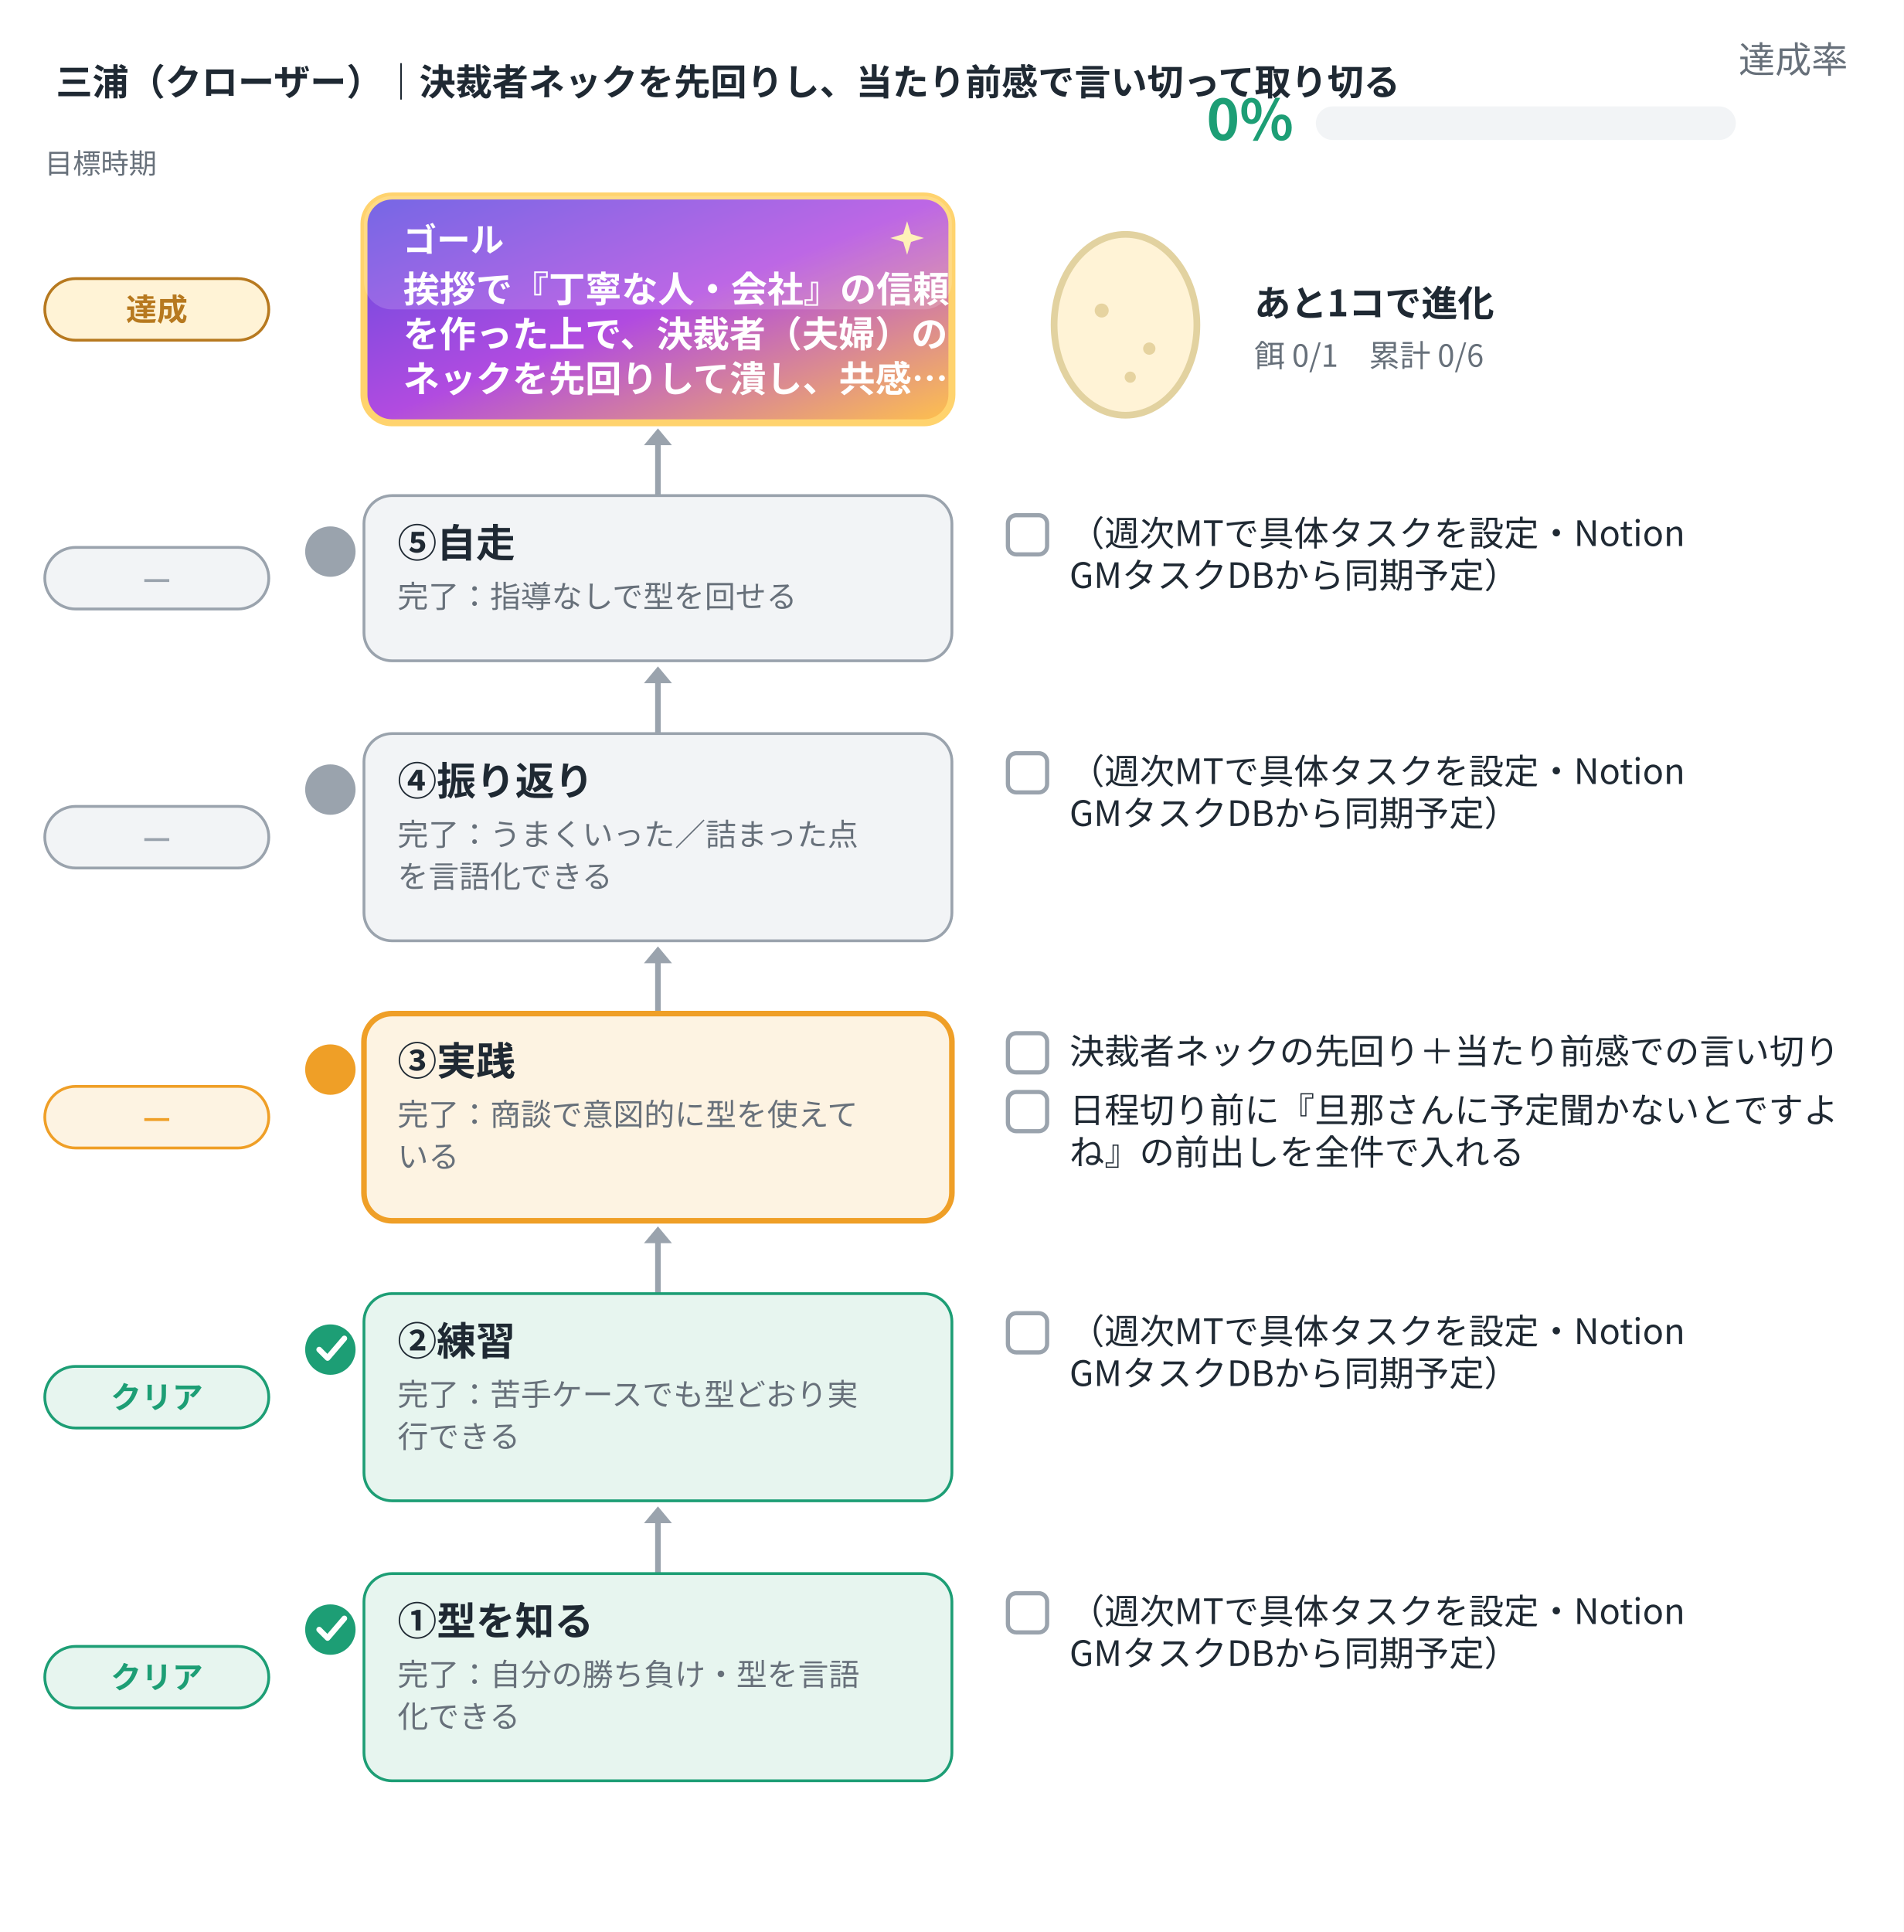
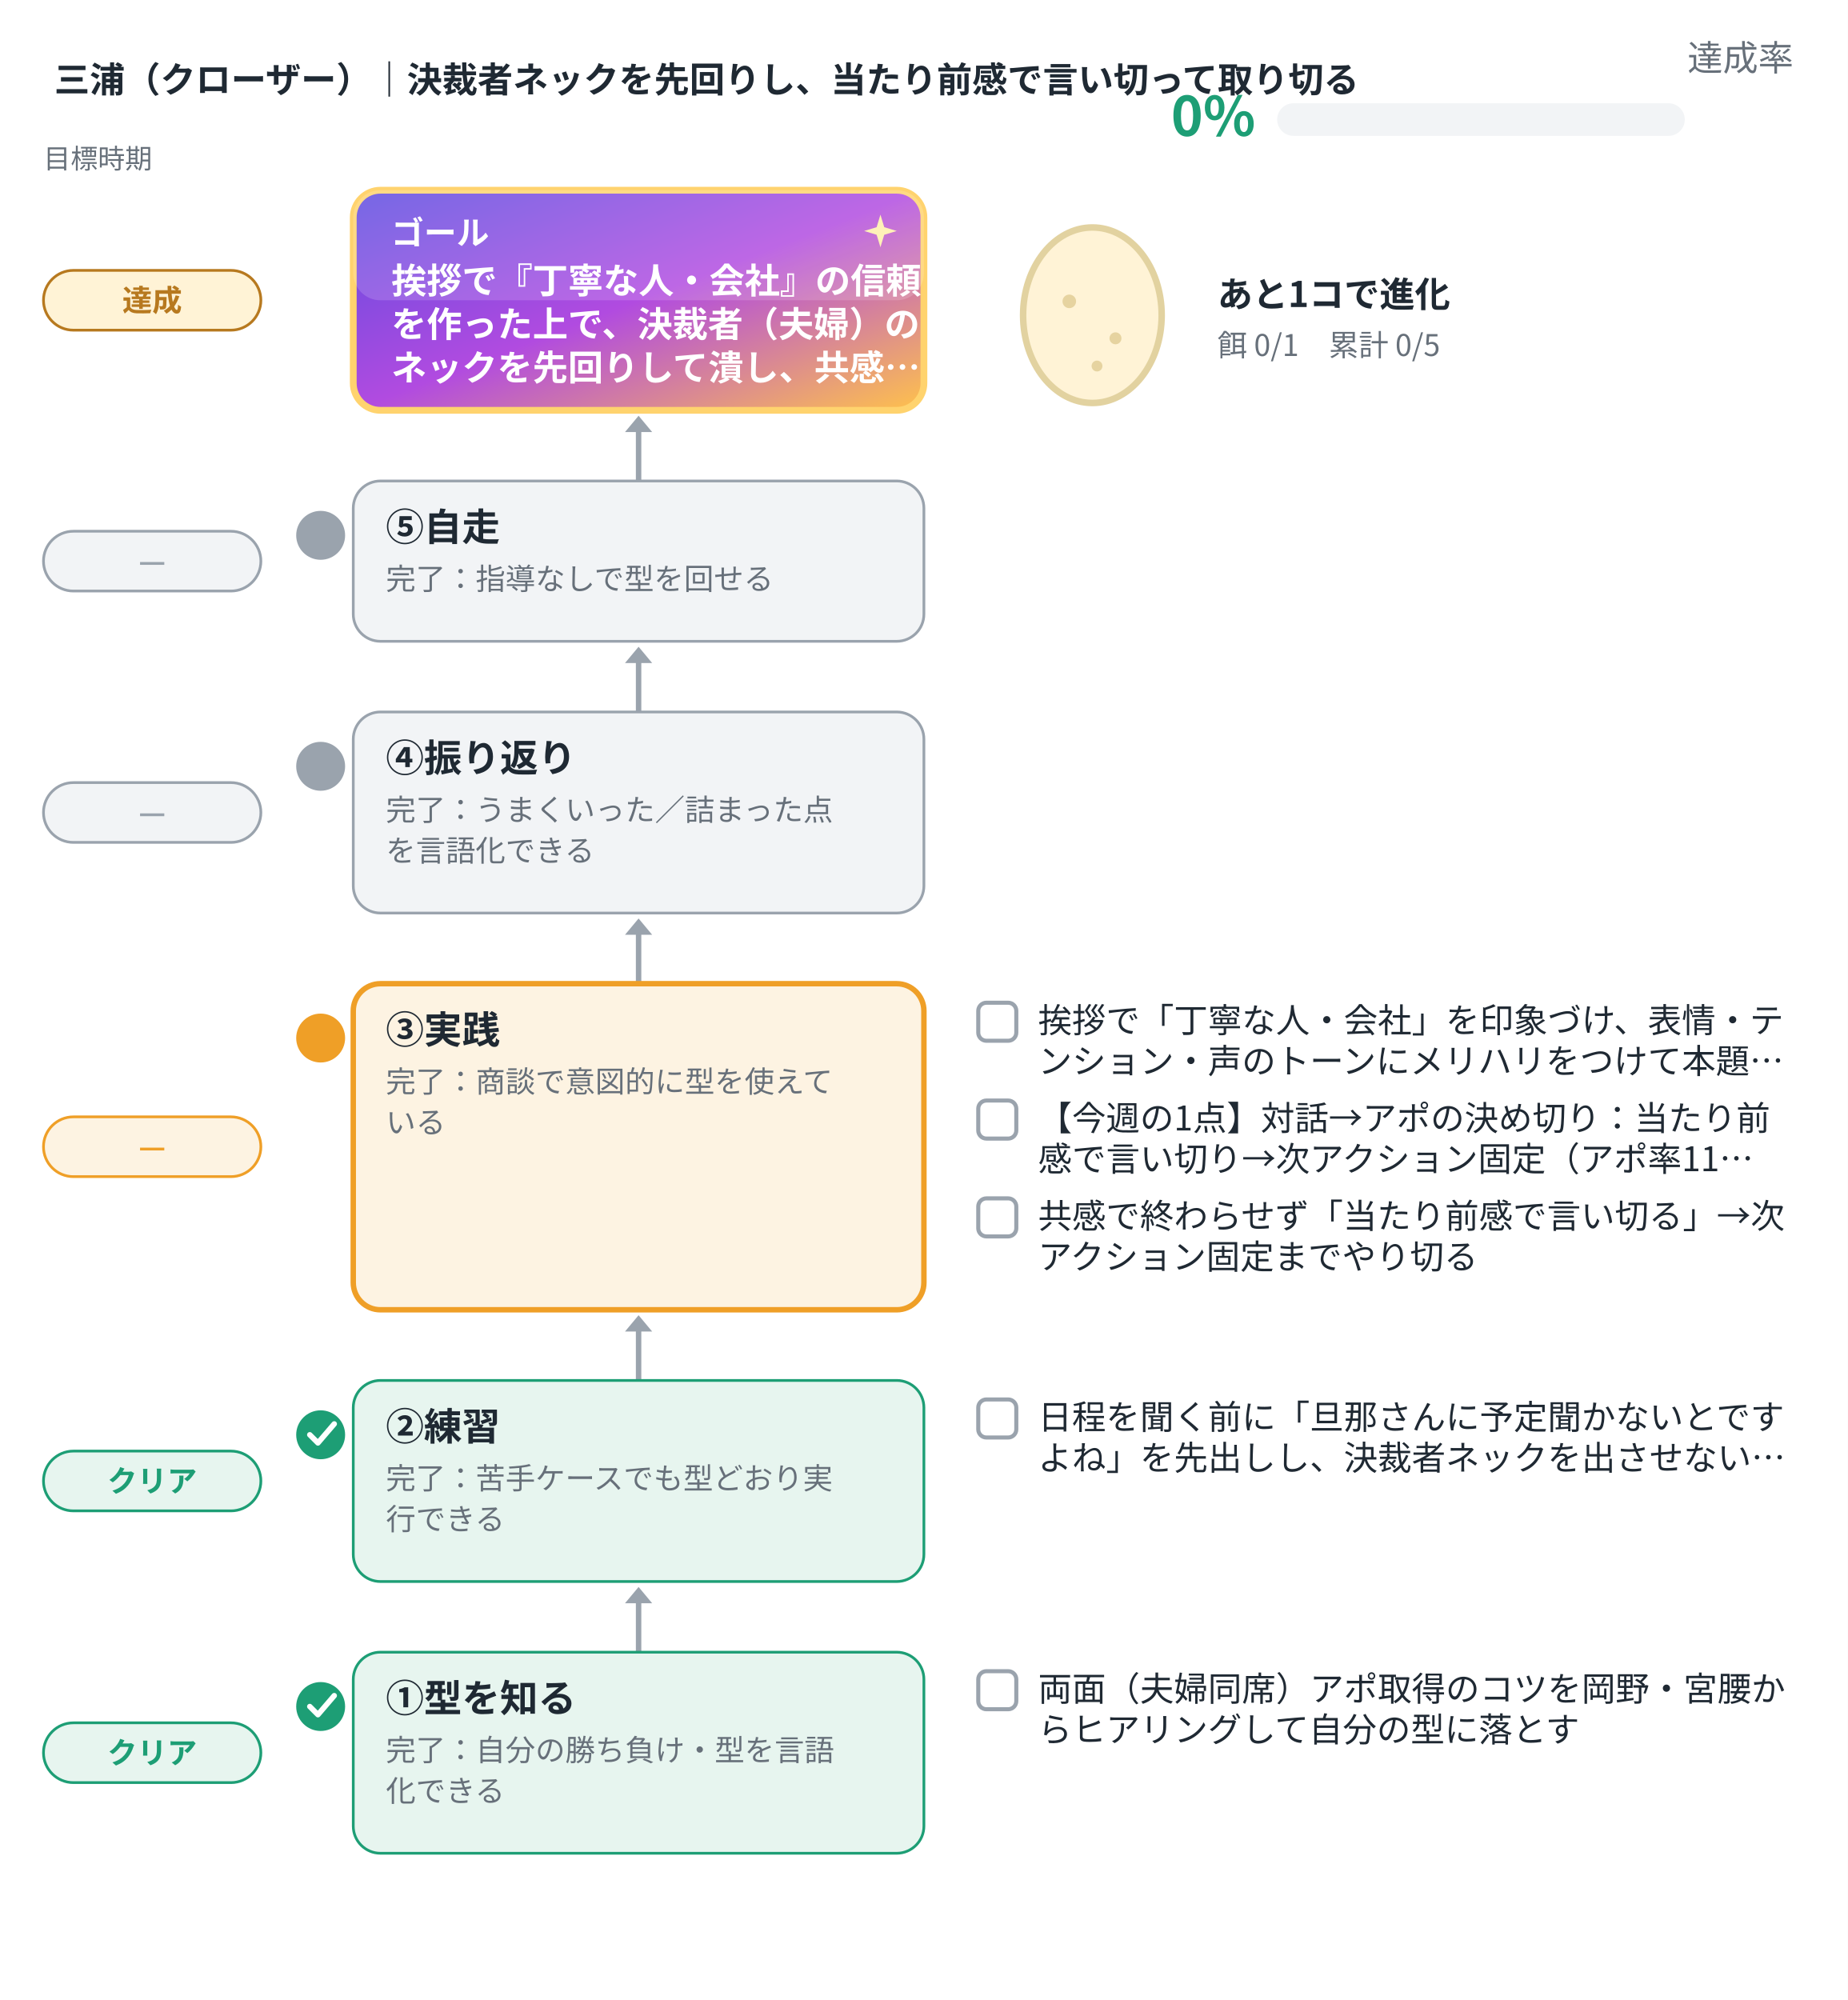
- <svg xmlns="http://www.w3.org/2000/svg" viewBox="0 0 680 690" font-family="Hiragino Sans, 'Noto Sans CJK JP', 'Yu Gothic', sans-serif" width="680" height="690">
+ <svg xmlns="http://www.w3.org/2000/svg" viewBox="0 0 680 736" font-family="Hiragino Sans, 'Noto Sans CJK JP', 'Yu Gothic', sans-serif" width="680" height="736">
  <defs>
    <linearGradient id="goalGrad" x1="0" y1="0" x2="1" y2="1">
      <stop offset="0" stop-color="#5B4BE0" />
      <stop offset="0.5" stop-color="#B14BE0" />
      <stop offset="1" stop-color="#FFC24B" />
    </linearGradient>
    <linearGradient id="phx" x1="0" y1="0" x2="0" y2="1">
      <stop offset="0" stop-color="#FFE259" />
      <stop offset="0.5" stop-color="#FF9A00" />
      <stop offset="1" stop-color="#FF3D00" />
    </linearGradient>
    <linearGradient id="phx2" x1="0" y1="0" x2="0" y2="1">
      <stop offset="0" stop-color="#FFF0A0" />
      <stop offset="1" stop-color="#FF7A00" />
    </linearGradient>
    <linearGradient id="hen" x1="0" y1="0" x2="1" y2="1">
      <stop offset="0" stop-color="#37C9B0" />
      <stop offset="0.6" stop-color="#3DA0E8" />
      <stop offset="1" stop-color="#7A5BE0" />
    </linearGradient>
    <linearGradient id="pcock" x1="0" y1="0" x2="0" y2="1">
      <stop offset="0" stop-color="#2BD0C0" />
      <stop offset="0.55" stop-color="#2E8FD0" />
      <stop offset="1" stop-color="#2E4BB0" />
    </linearGradient>
    <linearGradient id="gold" x1="0" y1="0" x2="0" y2="1">
      <stop offset="0" stop-color="#FFF0A8" />
      <stop offset="0.5" stop-color="#F2C230" />
      <stop offset="1" stop-color="#C8901A" />
    </linearGradient>
  </defs>
-   <rect x="0" y="0" width="680" height="690" fill="#FFFFFF" />
+   <rect x="0" y="0" width="680" height="736" fill="#FFFFFF" />
  <text x="20" y="34" font-size="13" font-weight="700" fill="#1F2933">三浦（クローザー）｜決裁者ネックを先回りし、当たり前感で言い切って取り切る</text>
  <text x="660" y="26" text-anchor="end" font-size="13" fill="#67707A">達成率</text>
  <text x="462" y="50" text-anchor="end" font-size="20" font-weight="700" fill="#1D9E75">0%</text>
  <rect x="470" y="38" width="150" height="12" rx="6" fill="#F2F4F6" />
  <rect x="470" y="38" width="0" height="12" rx="6" fill="#1D9E75" />
  <rect x="130" y="70" width="210" height="81" rx="10" fill="url(#goalGrad)" stroke="#FFD36E" stroke-width="2.5" />
  <rect x="130" y="70" width="210" height="40.5" rx="10" fill="#FFFFFF" opacity="0.16" />
  <text x="144" y="90" font-size="12" font-weight="700" fill="#FFFFFF">ゴール</text>
  <polygon points="324.0,79.0 325.4,83.6 330.0,85.0 325.4,86.4 324.0,91.0 322.6,86.4 318.0,85.0 322.6,83.6" fill="#FFF1B8" />
  <text x="144" y="108" font-size="13" font-weight="600" fill="#FFFFFF">挨拶で『丁寧な人・会社』の信頼</text>
  <text x="144" y="124" font-size="13" font-weight="600" fill="#FFFFFF">を作った上で、決裁者（夫婦）の</text>
  <text x="144" y="140" font-size="13" font-weight="600" fill="#FFFFFF">ネックを先回りして潰し、共感…</text>
  <rect x="16" y="99.5" width="80" height="22" rx="11" fill="#FFF3D6" stroke="#B7791F" stroke-width="1" />
  <text x="56.0" y="114.5" text-anchor="middle" font-size="11" font-weight="700" fill="#B7791F">達成</text>
  <ellipse cx="402.0" cy="116.0" rx="25.5" ry="32.3" fill="#FFF3D6" />
  <ellipse cx="402.0" cy="116.0" rx="25.5" ry="32.3" fill="none" stroke="#E2D2A0" stroke-width="2.4" />
  <circle cx="393.5" cy="110.9" r="2.5" fill="#E6D3A0" />
  <circle cx="410.5" cy="124.5" r="2.2" fill="#E6D3A0" />
  <circle cx="403.7" cy="134.7" r="2.0" fill="#E6D3A0" />
  <text x="448" y="113" font-size="13" font-weight="700" fill="#1F2933">あと1コで進化</text>
-   <text x="448" y="131" font-size="11" fill="#67707A">餌 0/1　累計 0/6</text>
+   <text x="448" y="131" font-size="11" fill="#67707A">餌 0/1　累計 0/5</text>
  <text x="16" y="62" font-size="10" fill="#67707A">目標時期</text>
  <line x1="235.0" y1="177" x2="235.0" y2="157" stroke="#9AA3AD" stroke-width="2" />
  <path d="M230.0,159 L235.0,153 L240.0,159 Z" fill="#9AA3AD" />
  <rect x="130" y="177" width="210" height="59" rx="10" fill="#F2F4F6" stroke="#9AA3AD" stroke-width="1" />
  <circle cx="118" cy="197" r="9" fill="#9AA3AD" />
  <text x="142" y="199" font-size="14" font-weight="700" fill="#1F2933">⑤自走</text>
  <text x="142" y="217" font-size="11" fill="#67707A">完了：指導なしで型を回せる</text>
  <rect x="16" y="195.5" width="80" height="22" rx="11" fill="#F2F4F6" stroke="#9AA3AD" stroke-width="1" />
  <text x="56.0" y="210.5" text-anchor="middle" font-size="11" font-weight="700" fill="#9AA3AD">—</text>
-   <rect x="360" y="184" width="14" height="14" rx="3" fill="#fff" stroke="#9AA3AD" stroke-width="1.5" />
-   <text x="382" y="195" font-size="12.5" fill="#1F2933">（週次MTで具体タスクを設定・Notion </text>
-   <text x="382" y="210" font-size="12.5" fill="#1F2933">GMタスクDBから同期予定）</text>
  <line x1="235.0" y1="262" x2="235.0" y2="242" stroke="#9AA3AD" stroke-width="2" />
  <path d="M230.0,244 L235.0,238 L240.0,244 Z" fill="#9AA3AD" />
  <rect x="130" y="262" width="210" height="74" rx="10" fill="#F2F4F6" stroke="#9AA3AD" stroke-width="1" />
  <circle cx="118" cy="282" r="9" fill="#9AA3AD" />
  <text x="142" y="284" font-size="14" font-weight="700" fill="#1F2933">④振り返り</text>
  <text x="142" y="302" font-size="11" fill="#67707A">完了：うまくいった／詰まった点</text>
  <text x="142" y="317" font-size="11" fill="#67707A">を言語化できる</text>
  <rect x="16" y="288.0" width="80" height="22" rx="11" fill="#F2F4F6" stroke="#9AA3AD" stroke-width="1" />
  <text x="56.0" y="303.0" text-anchor="middle" font-size="11" font-weight="700" fill="#9AA3AD">—</text>
-   <rect x="360" y="269" width="14" height="14" rx="3" fill="#fff" stroke="#9AA3AD" stroke-width="1.5" />
-   <text x="382" y="280" font-size="12.5" fill="#1F2933">（週次MTで具体タスクを設定・Notion </text>
-   <text x="382" y="295" font-size="12.5" fill="#1F2933">GMタスクDBから同期予定）</text>
  <line x1="235.0" y1="362" x2="235.0" y2="342" stroke="#9AA3AD" stroke-width="2" />
  <path d="M230.0,344 L235.0,338 L240.0,344 Z" fill="#9AA3AD" />
-   <rect x="130" y="362" width="210" height="74" rx="10" fill="#FDF3E2" stroke="#EF9F27" stroke-width="2" />
+   <rect x="130" y="362" width="210" height="120" rx="10" fill="#FDF3E2" stroke="#EF9F27" stroke-width="2" />
  <circle cx="118" cy="382" r="9" fill="#EF9F27" />
  <text x="142" y="384" font-size="14" font-weight="700" fill="#1F2933">③実践</text>
  <text x="142" y="402" font-size="11" fill="#67707A">完了：商談で意図的に型を使えて</text>
  <text x="142" y="417" font-size="11" fill="#67707A">いる</text>
-   <rect x="16" y="388.0" width="80" height="22" rx="11" fill="#FDF3E2" stroke="#EF9F27" stroke-width="1" />
-   <text x="56.0" y="403.0" text-anchor="middle" font-size="11" font-weight="700" fill="#EF9F27">—</text>
+   <rect x="16" y="411.0" width="80" height="22" rx="11" fill="#FDF3E2" stroke="#EF9F27" stroke-width="1" />
+   <text x="56.0" y="426.0" text-anchor="middle" font-size="11" font-weight="700" fill="#EF9F27">—</text>
  <rect x="360" y="369" width="14" height="14" rx="3" fill="#fff" stroke="#9AA3AD" stroke-width="1.5" />
-   <text x="382" y="380" font-size="12.5" fill="#1F2933">決裁者ネックの先回り＋当たり前感での言い切り</text>
-   <rect x="360" y="390" width="14" height="14" rx="3" fill="#fff" stroke="#9AA3AD" stroke-width="1.5" />
-   <text x="382" y="401" font-size="12.5" fill="#1F2933">日程切り前に『旦那さんに予定聞かないとですよ</text>
-   <text x="382" y="416" font-size="12.5" fill="#1F2933">ね』の前出しを全件で入れる</text>
-   <line x1="235.0" y1="462" x2="235.0" y2="442" stroke="#9AA3AD" stroke-width="2" />
-   <path d="M230.0,444 L235.0,438 L240.0,444 Z" fill="#9AA3AD" />
-   <rect x="130" y="462" width="210" height="74" rx="10" fill="#E7F5EF" stroke="#1D9E75" stroke-width="1" />
-   <circle cx="118" cy="482" r="9" fill="#1D9E75" />
-   <path d="M114,482 l3,3 l6,-7" fill="none" stroke="#fff" stroke-width="2" stroke-linecap="round" stroke-linejoin="round" />
-   <text x="142" y="484" font-size="14" font-weight="700" fill="#1F2933">②練習</text>
-   <text x="142" y="502" font-size="11" fill="#67707A">完了：苦手ケースでも型どおり実</text>
-   <text x="142" y="517" font-size="11" fill="#67707A">行できる</text>
-   <rect x="16" y="488.0" width="80" height="22" rx="11" fill="#E7F5EF" stroke="#1D9E75" stroke-width="1" />
-   <text x="56.0" y="503.0" text-anchor="middle" font-size="11" font-weight="700" fill="#1D9E75">クリア</text>
-   <rect x="360" y="469" width="14" height="14" rx="3" fill="#fff" stroke="#9AA3AD" stroke-width="1.5" />
-   <text x="382" y="480" font-size="12.5" fill="#1F2933">（週次MTで具体タスクを設定・Notion </text>
-   <text x="382" y="495" font-size="12.5" fill="#1F2933">GMタスクDBから同期予定）</text>
-   <line x1="235.0" y1="562" x2="235.0" y2="542" stroke="#9AA3AD" stroke-width="2" />
-   <path d="M230.0,544 L235.0,538 L240.0,544 Z" fill="#9AA3AD" />
-   <rect x="130" y="562" width="210" height="74" rx="10" fill="#E7F5EF" stroke="#1D9E75" stroke-width="1" />
-   <circle cx="118" cy="582" r="9" fill="#1D9E75" />
-   <path d="M114,582 l3,3 l6,-7" fill="none" stroke="#fff" stroke-width="2" stroke-linecap="round" stroke-linejoin="round" />
-   <text x="142" y="584" font-size="14" font-weight="700" fill="#1F2933">①型を知る</text>
-   <text x="142" y="602" font-size="11" fill="#67707A">完了：自分の勝ち負け・型を言語</text>
-   <text x="142" y="617" font-size="11" fill="#67707A">化できる</text>
-   <rect x="16" y="588.0" width="80" height="22" rx="11" fill="#E7F5EF" stroke="#1D9E75" stroke-width="1" />
-   <text x="56.0" y="603.0" text-anchor="middle" font-size="11" font-weight="700" fill="#1D9E75">クリア</text>
-   <rect x="360" y="569" width="14" height="14" rx="3" fill="#fff" stroke="#9AA3AD" stroke-width="1.5" />
-   <text x="382" y="580" font-size="12.5" fill="#1F2933">（週次MTで具体タスクを設定・Notion </text>
-   <text x="382" y="595" font-size="12.5" fill="#1F2933">GMタスクDBから同期予定）</text>
+   <text x="382" y="380" font-size="12.5" fill="#1F2933">挨拶で「丁寧な人・会社」を印象づけ、表情・テ</text>
+   <text x="382" y="395" font-size="12.5" fill="#1F2933">ンション・声のトーンにメリハリをつけて本題…</text>
+   <rect x="360" y="405" width="14" height="14" rx="3" fill="#fff" stroke="#9AA3AD" stroke-width="1.5" />
+   <text x="382" y="416" font-size="12.5" fill="#1F2933">【今週の1点】対話→アポの決め切り：当たり前</text>
+   <text x="382" y="431" font-size="12.5" fill="#1F2933">感で言い切り→次アクション固定（アポ率11…</text>
+   <rect x="360" y="441" width="14" height="14" rx="3" fill="#fff" stroke="#9AA3AD" stroke-width="1.5" />
+   <text x="382" y="452" font-size="12.5" fill="#1F2933">共感で終わらせず「当たり前感で言い切る」→次</text>
+   <text x="382" y="467" font-size="12.5" fill="#1F2933">アクション固定までやり切る</text>
+   <line x1="235.0" y1="508" x2="235.0" y2="488" stroke="#9AA3AD" stroke-width="2" />
+   <path d="M230.0,490 L235.0,484 L240.0,490 Z" fill="#9AA3AD" />
+   <rect x="130" y="508" width="210" height="74" rx="10" fill="#E7F5EF" stroke="#1D9E75" stroke-width="1" />
+   <circle cx="118" cy="528" r="9" fill="#1D9E75" />
+   <path d="M114,528 l3,3 l6,-7" fill="none" stroke="#fff" stroke-width="2" stroke-linecap="round" stroke-linejoin="round" />
+   <text x="142" y="530" font-size="14" font-weight="700" fill="#1F2933">②練習</text>
+   <text x="142" y="548" font-size="11" fill="#67707A">完了：苦手ケースでも型どおり実</text>
+   <text x="142" y="563" font-size="11" fill="#67707A">行できる</text>
+   <rect x="16" y="534.0" width="80" height="22" rx="11" fill="#E7F5EF" stroke="#1D9E75" stroke-width="1" />
+   <text x="56.0" y="549.0" text-anchor="middle" font-size="11" font-weight="700" fill="#1D9E75">クリア</text>
+   <rect x="360" y="515" width="14" height="14" rx="3" fill="#fff" stroke="#9AA3AD" stroke-width="1.5" />
+   <text x="382" y="526" font-size="12.5" fill="#1F2933">日程を聞く前に「旦那さんに予定聞かないとです</text>
+   <text x="382" y="541" font-size="12.5" fill="#1F2933">よね」を先出しし、決裁者ネックを出させない…</text>
+   <line x1="235.0" y1="608" x2="235.0" y2="588" stroke="#9AA3AD" stroke-width="2" />
+   <path d="M230.0,590 L235.0,584 L240.0,590 Z" fill="#9AA3AD" />
+   <rect x="130" y="608" width="210" height="74" rx="10" fill="#E7F5EF" stroke="#1D9E75" stroke-width="1" />
+   <circle cx="118" cy="628" r="9" fill="#1D9E75" />
+   <path d="M114,628 l3,3 l6,-7" fill="none" stroke="#fff" stroke-width="2" stroke-linecap="round" stroke-linejoin="round" />
+   <text x="142" y="630" font-size="14" font-weight="700" fill="#1F2933">①型を知る</text>
+   <text x="142" y="648" font-size="11" fill="#67707A">完了：自分の勝ち負け・型を言語</text>
+   <text x="142" y="663" font-size="11" fill="#67707A">化できる</text>
+   <rect x="16" y="634.0" width="80" height="22" rx="11" fill="#E7F5EF" stroke="#1D9E75" stroke-width="1" />
+   <text x="56.0" y="649.0" text-anchor="middle" font-size="11" font-weight="700" fill="#1D9E75">クリア</text>
+   <rect x="360" y="615" width="14" height="14" rx="3" fill="#fff" stroke="#9AA3AD" stroke-width="1.5" />
+   <text x="382" y="626" font-size="12.5" fill="#1F2933">両面（夫婦同席）アポ取得のコツを岡野・宮腰か</text>
+   <text x="382" y="641" font-size="12.5" fill="#1F2933">らヒアリングして自分の型に落とす</text>
</svg>
